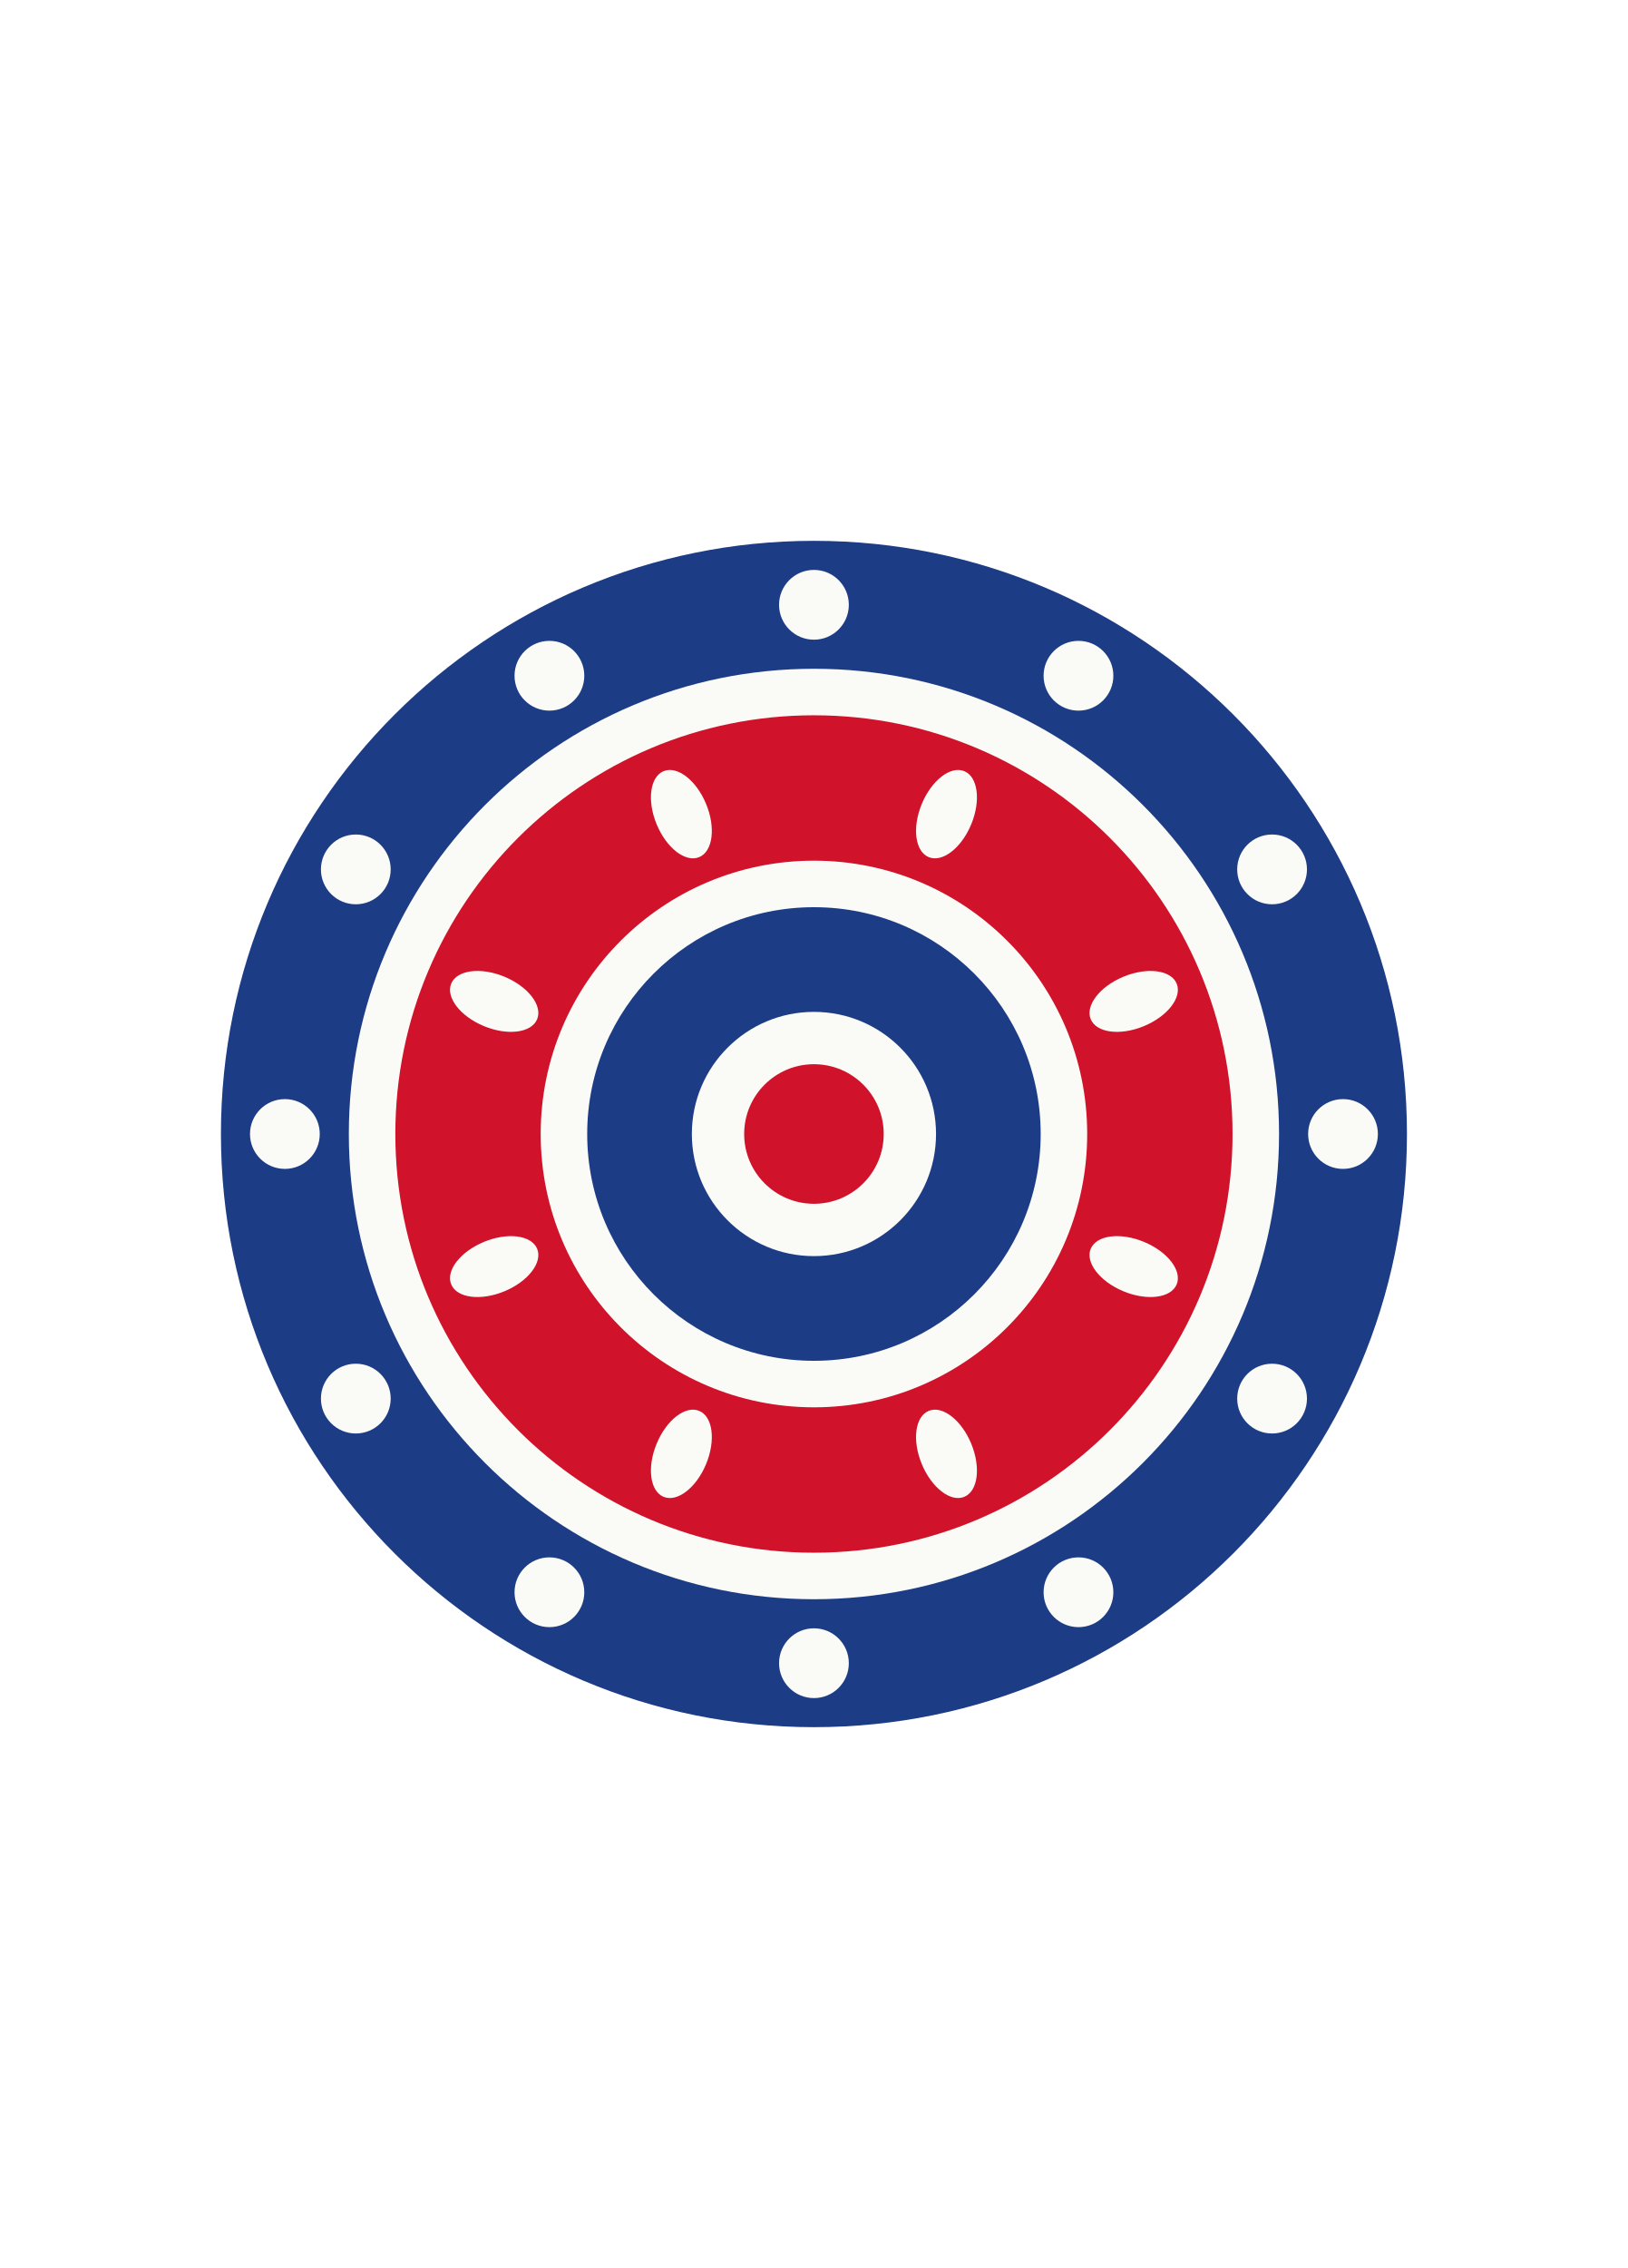
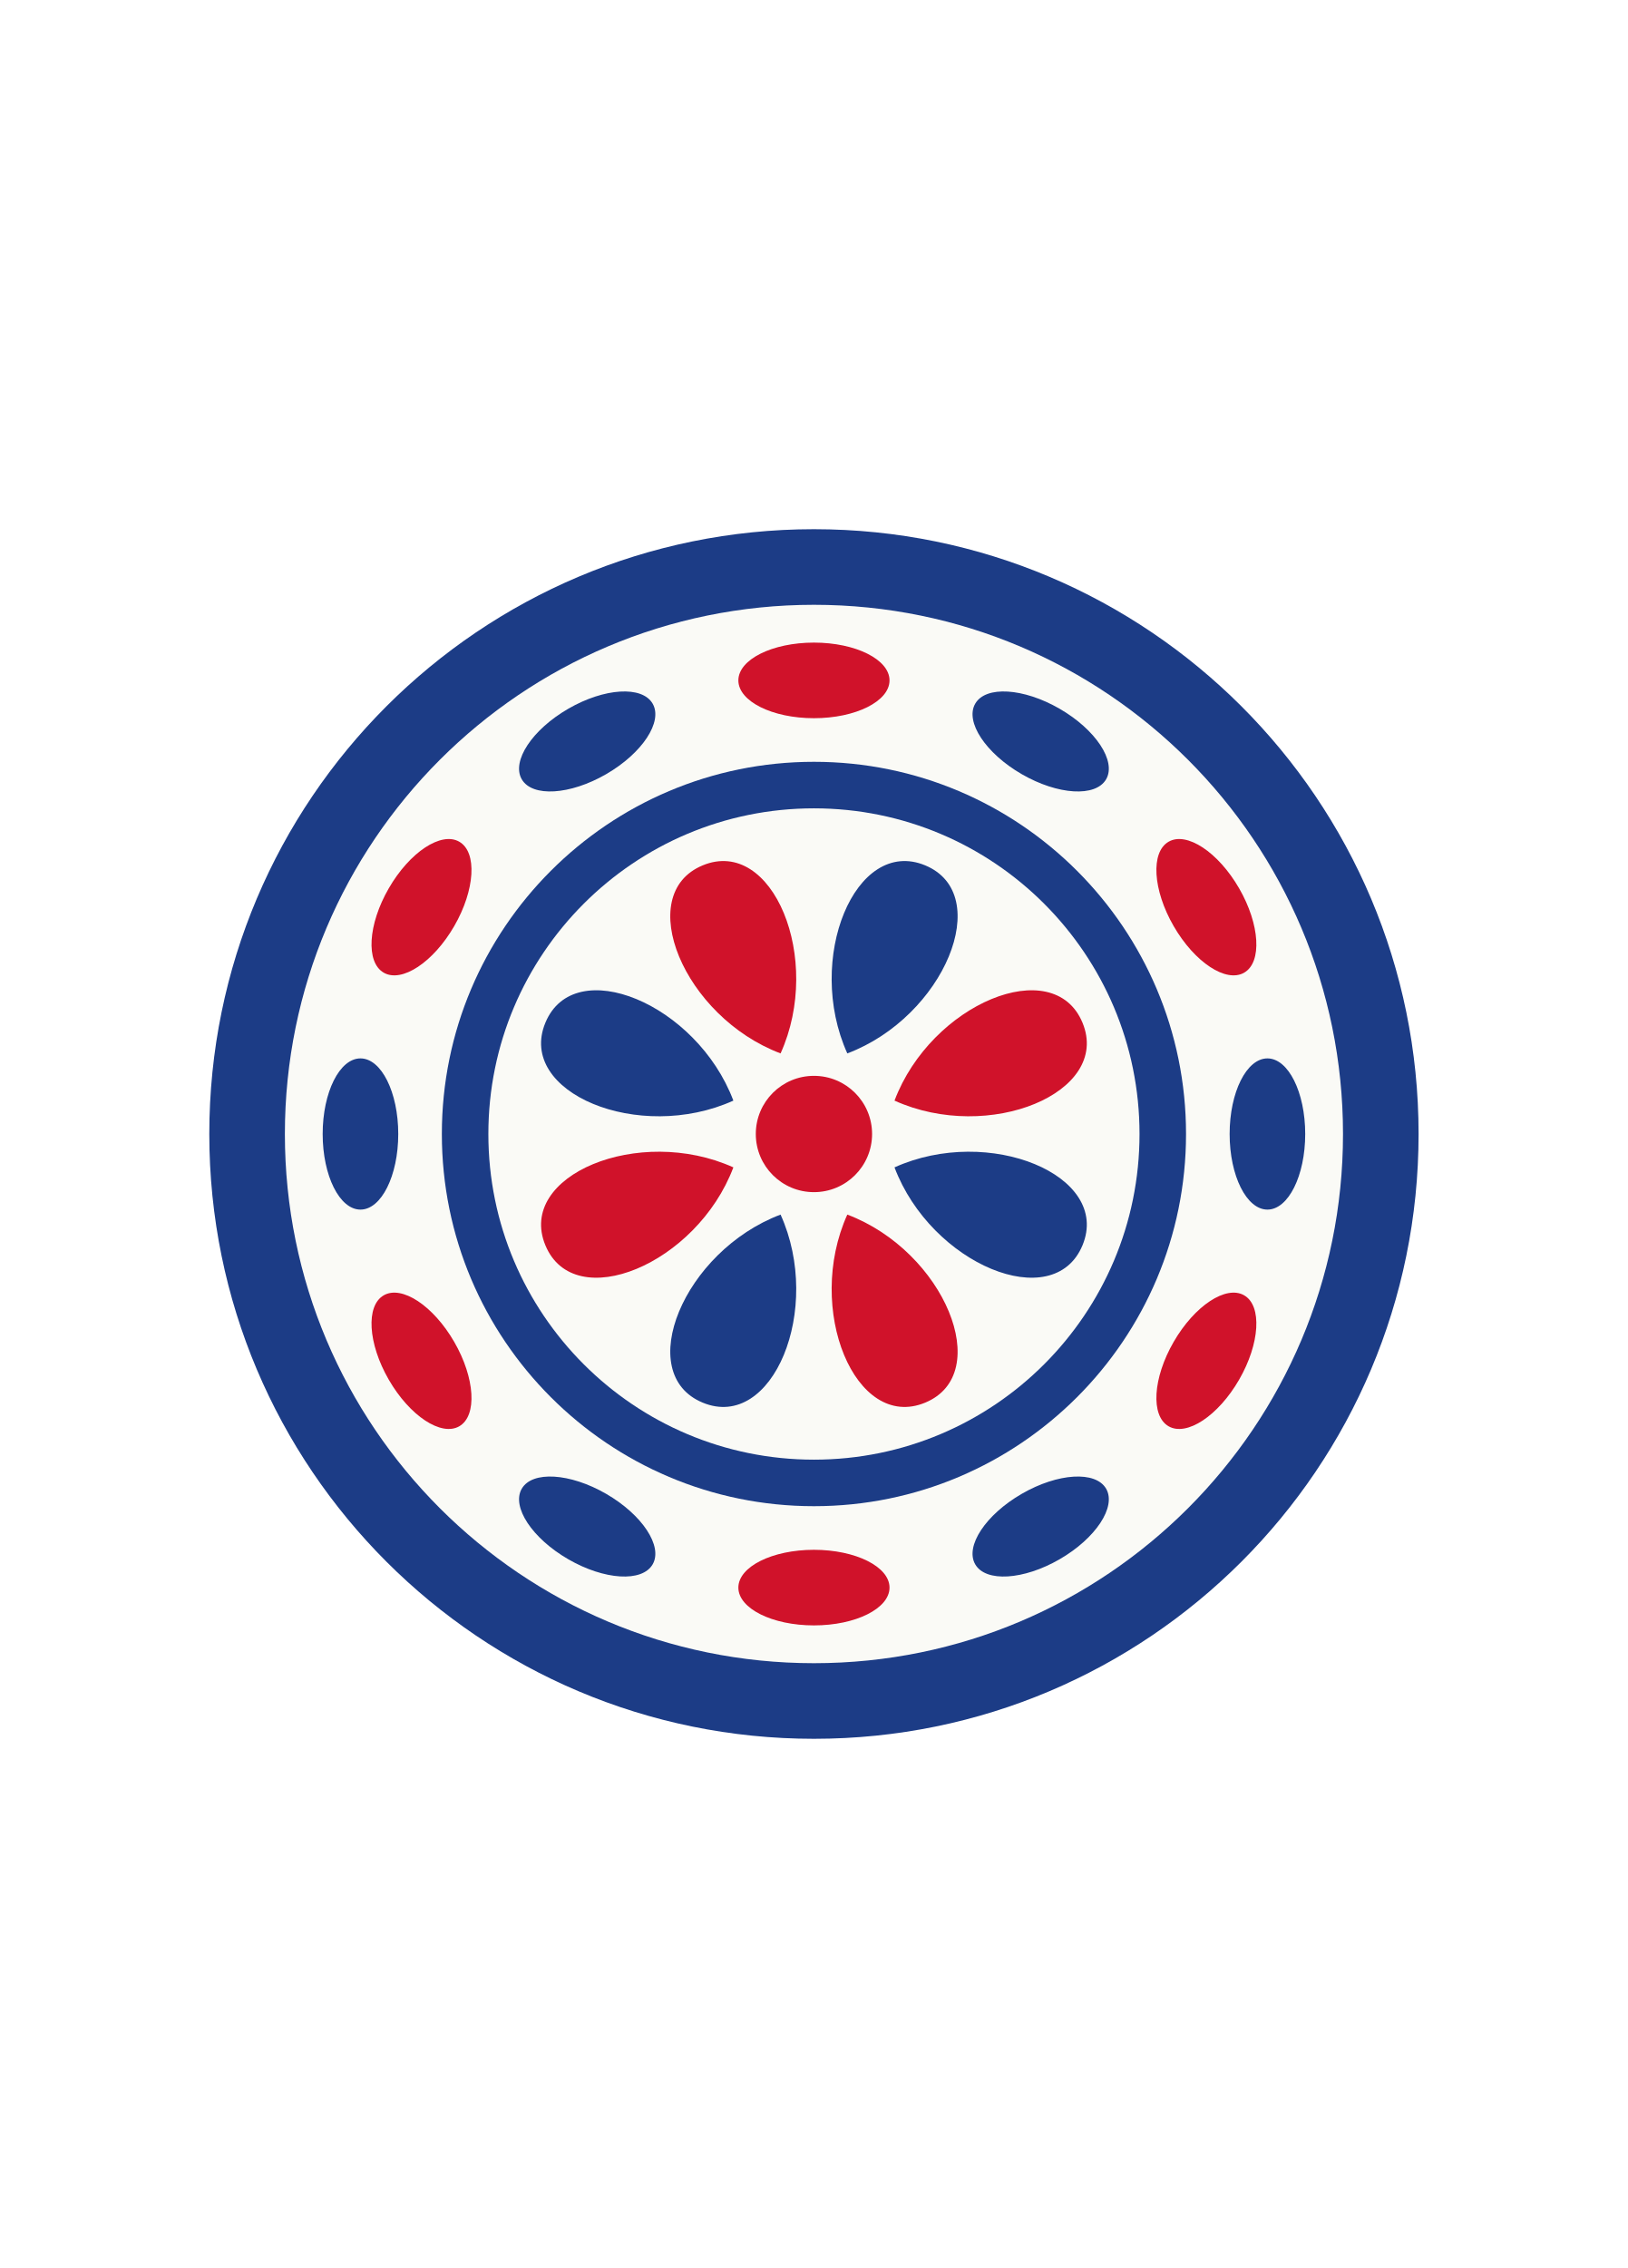
<svg xmlns="http://www.w3.org/2000/svg" viewBox="0 0 280 390" width="280" height="390">
-   <circle cx="140" cy="195" r="102" fill="#1c3c86" />
-   <circle cx="140" cy="195" r="80" fill="#fafaf6" />
-   <circle cx="140" cy="195" r="72" fill="#d0122a" />
-   <circle cx="140" cy="195" r="47" fill="#fafaf6" />
-   <circle cx="140" cy="195" r="39" fill="#1c3c86" />
-   <circle cx="140" cy="195" r="21" fill="#fafaf6" />
-   <circle cx="140" cy="195" r="12" fill="#d0122a" />
-   <circle cx="231" cy="195" r="6" fill="#fafaf6" />
-   <circle cx="218.8" cy="240.5" r="6" fill="#fafaf6" />
-   <circle cx="185.5" cy="273.8" r="6" fill="#fafaf6" />
-   <circle cx="140" cy="286" r="6" fill="#fafaf6" />
-   <circle cx="94.5" cy="273.8" r="6" fill="#fafaf6" />
-   <circle cx="61.2" cy="240.5" r="6" fill="#fafaf6" />
-   <circle cx="49" cy="195" r="6" fill="#fafaf6" />
-   <circle cx="61.2" cy="149.5" r="6" fill="#fafaf6" />
-   <circle cx="94.5" cy="116.2" r="6" fill="#fafaf6" />
-   <circle cx="140" cy="104" r="6" fill="#fafaf6" />
-   <circle cx="185.5" cy="116.2" r="6" fill="#fafaf6" />
-   <circle cx="218.8" cy="149.5" r="6" fill="#fafaf6" />
-   <ellipse cx="195" cy="217.8" rx="8" ry="4.6" fill="#fafaf6" transform="rotate(22.5 195 217.8)" />
-   <ellipse cx="162.8" cy="250" rx="8" ry="4.6" fill="#fafaf6" transform="rotate(67.5 162.8 250)" />
-   <ellipse cx="117.2" cy="250" rx="8" ry="4.6" fill="#fafaf6" transform="rotate(112.5 117.2 250)" />
-   <ellipse cx="85" cy="217.8" rx="8" ry="4.6" fill="#fafaf6" transform="rotate(157.5 85 217.8)" />
-   <ellipse cx="85" cy="172.2" rx="8" ry="4.6" fill="#fafaf6" transform="rotate(202.5 85 172.2)" />
-   <ellipse cx="117.2" cy="140" rx="8" ry="4.6" fill="#fafaf6" transform="rotate(247.5 117.2 140)" />
-   <ellipse cx="162.8" cy="140" rx="8" ry="4.6" fill="#fafaf6" transform="rotate(292.5 162.8 140)" />
-   <ellipse cx="195" cy="172.2" rx="8" ry="4.6" fill="#fafaf6" transform="rotate(337.5 195 172.2)" />
+   <circle cx="140" cy="195" r="104" fill="#1c3c86" />
+   <circle cx="140" cy="195" r="91" fill="#fafaf6" />
+   <ellipse cx="218" cy="195" rx="6.5" ry="13" fill="#1c3c86" transform="rotate(0 218 195)" />
+   <ellipse cx="207.5" cy="234" rx="6.5" ry="13" fill="#d0122a" transform="rotate(30 207.5 234)" />
+   <ellipse cx="179" cy="262.5" rx="6.5" ry="13" fill="#1c3c86" transform="rotate(60 179 262.5)" />
+   <ellipse cx="140" cy="273" rx="6.5" ry="13" fill="#d0122a" transform="rotate(90 140 273)" />
+   <ellipse cx="101" cy="262.5" rx="6.5" ry="13" fill="#1c3c86" transform="rotate(120 101 262.5)" />
+   <ellipse cx="72.5" cy="234" rx="6.5" ry="13" fill="#d0122a" transform="rotate(150 72.5 234)" />
+   <ellipse cx="62" cy="195" rx="6.5" ry="13" fill="#1c3c86" transform="rotate(180 62 195)" />
+   <ellipse cx="72.5" cy="156" rx="6.5" ry="13" fill="#d0122a" transform="rotate(210 72.5 156)" />
+   <ellipse cx="101" cy="127.5" rx="6.5" ry="13" fill="#1c3c86" transform="rotate(240 101 127.5)" />
+   <ellipse cx="140" cy="117" rx="6.5" ry="13" fill="#d0122a" transform="rotate(270 140 117)" />
+   <ellipse cx="179" cy="127.5" rx="6.5" ry="13" fill="#1c3c86" transform="rotate(300 179 127.5)" />
+   <ellipse cx="207.5" cy="156" rx="6.5" ry="13" fill="#d0122a" transform="rotate(330 207.5 156)" />
+   <circle cx="140" cy="195" r="64" fill="#1c3c86" />
+   <circle cx="140" cy="195" r="56" fill="#fafaf6" />
+   <path d="M15 0 C27.2 -13 50 -13 50 0 C50 13 27.2 13 15 0 Z" fill="#1c3c86" transform="translate(140 195) rotate(22.5)" />
+   <path d="M15 0 C27.2 -13 50 -13 50 0 C50 13 27.2 13 15 0 Z" fill="#d0122a" transform="translate(140 195) rotate(67.5)" />
+   <path d="M15 0 C27.2 -13 50 -13 50 0 C50 13 27.2 13 15 0 Z" fill="#1c3c86" transform="translate(140 195) rotate(112.5)" />
+   <path d="M15 0 C27.2 -13 50 -13 50 0 C50 13 27.2 13 15 0 Z" fill="#d0122a" transform="translate(140 195) rotate(157.5)" />
+   <path d="M15 0 C27.2 -13 50 -13 50 0 C50 13 27.2 13 15 0 Z" fill="#1c3c86" transform="translate(140 195) rotate(202.5)" />
+   <path d="M15 0 C27.2 -13 50 -13 50 0 C50 13 27.2 13 15 0 Z" fill="#d0122a" transform="translate(140 195) rotate(247.5)" />
+   <path d="M15 0 C27.2 -13 50 -13 50 0 C50 13 27.2 13 15 0 Z" fill="#1c3c86" transform="translate(140 195) rotate(292.5)" />
+   <path d="M15 0 C27.2 -13 50 -13 50 0 C50 13 27.2 13 15 0 Z" fill="#d0122a" transform="translate(140 195) rotate(337.5)" />
+   <circle cx="140" cy="195" r="10" fill="#d0122a" />
</svg>
